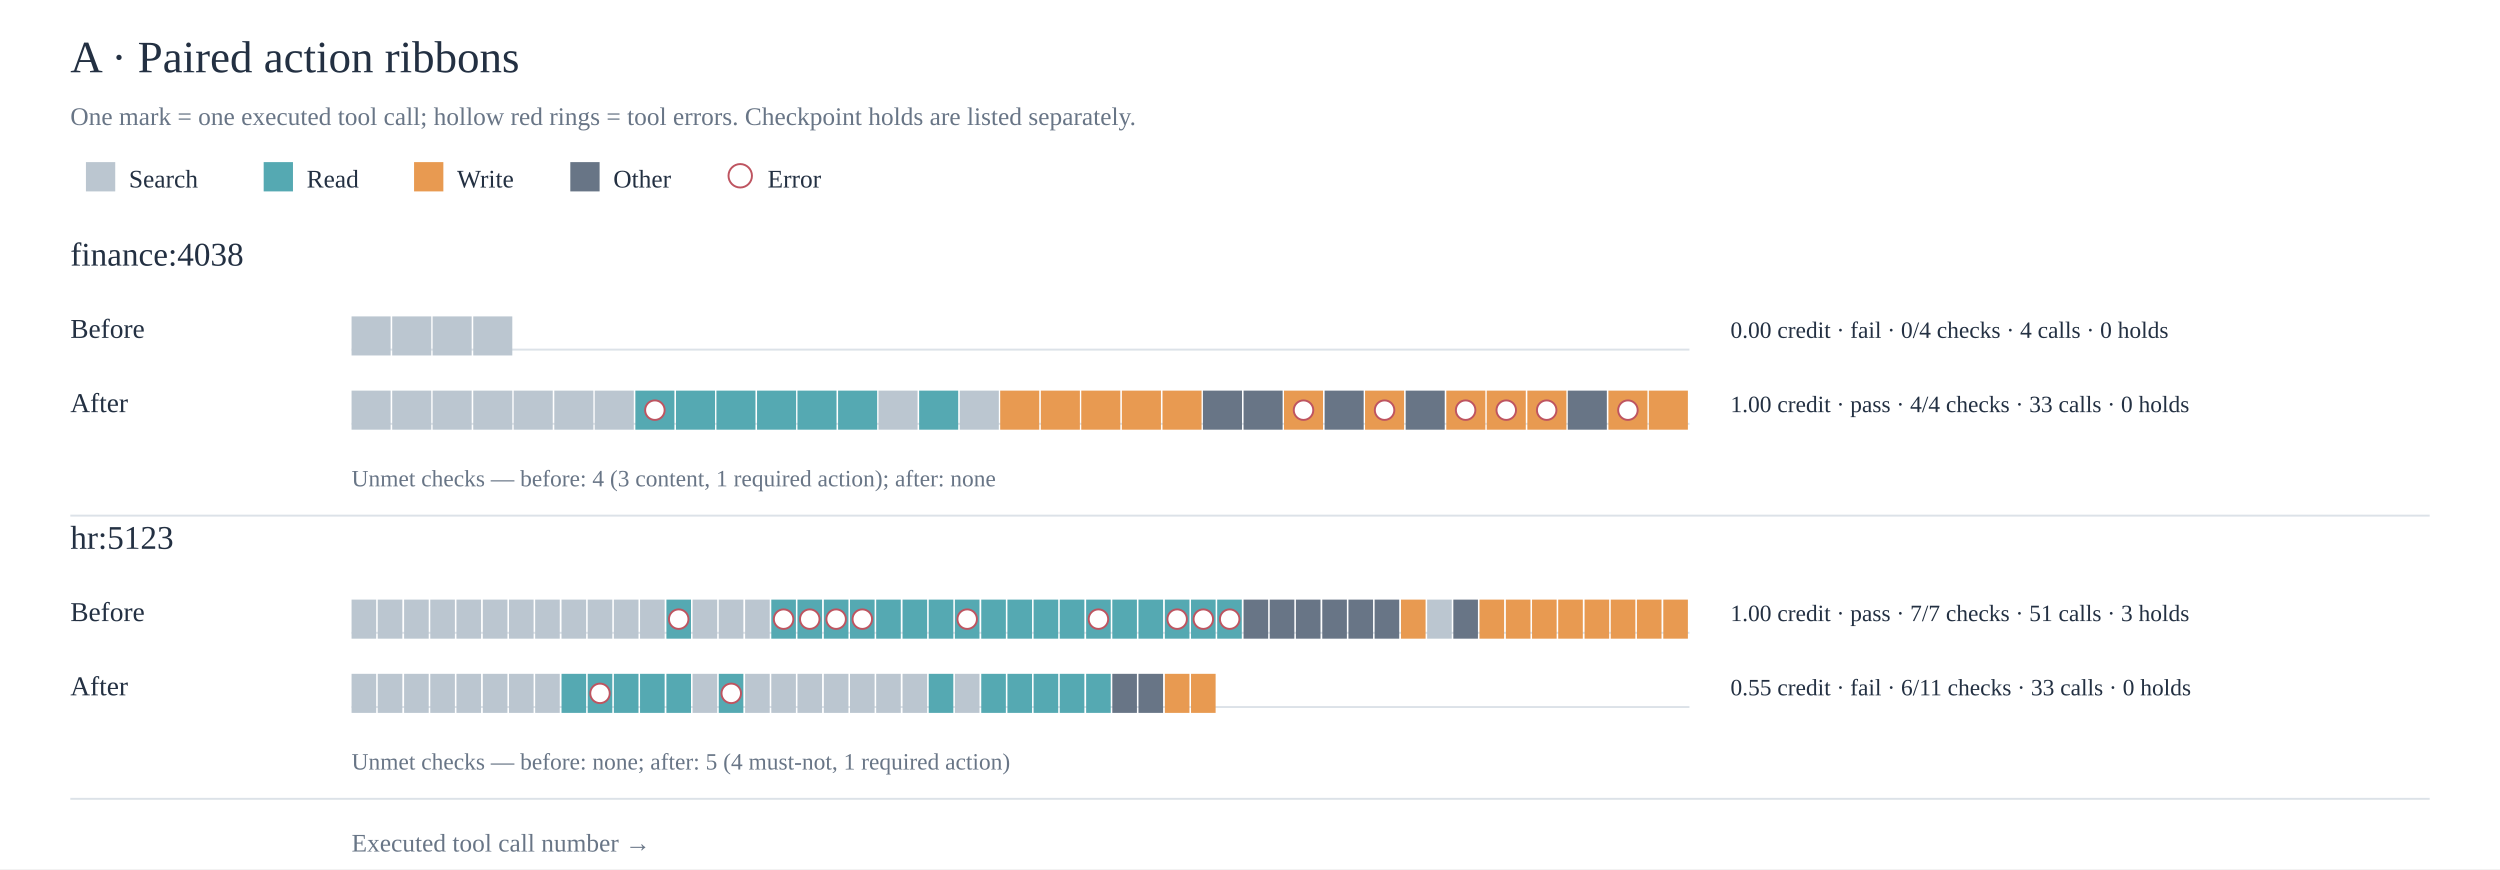
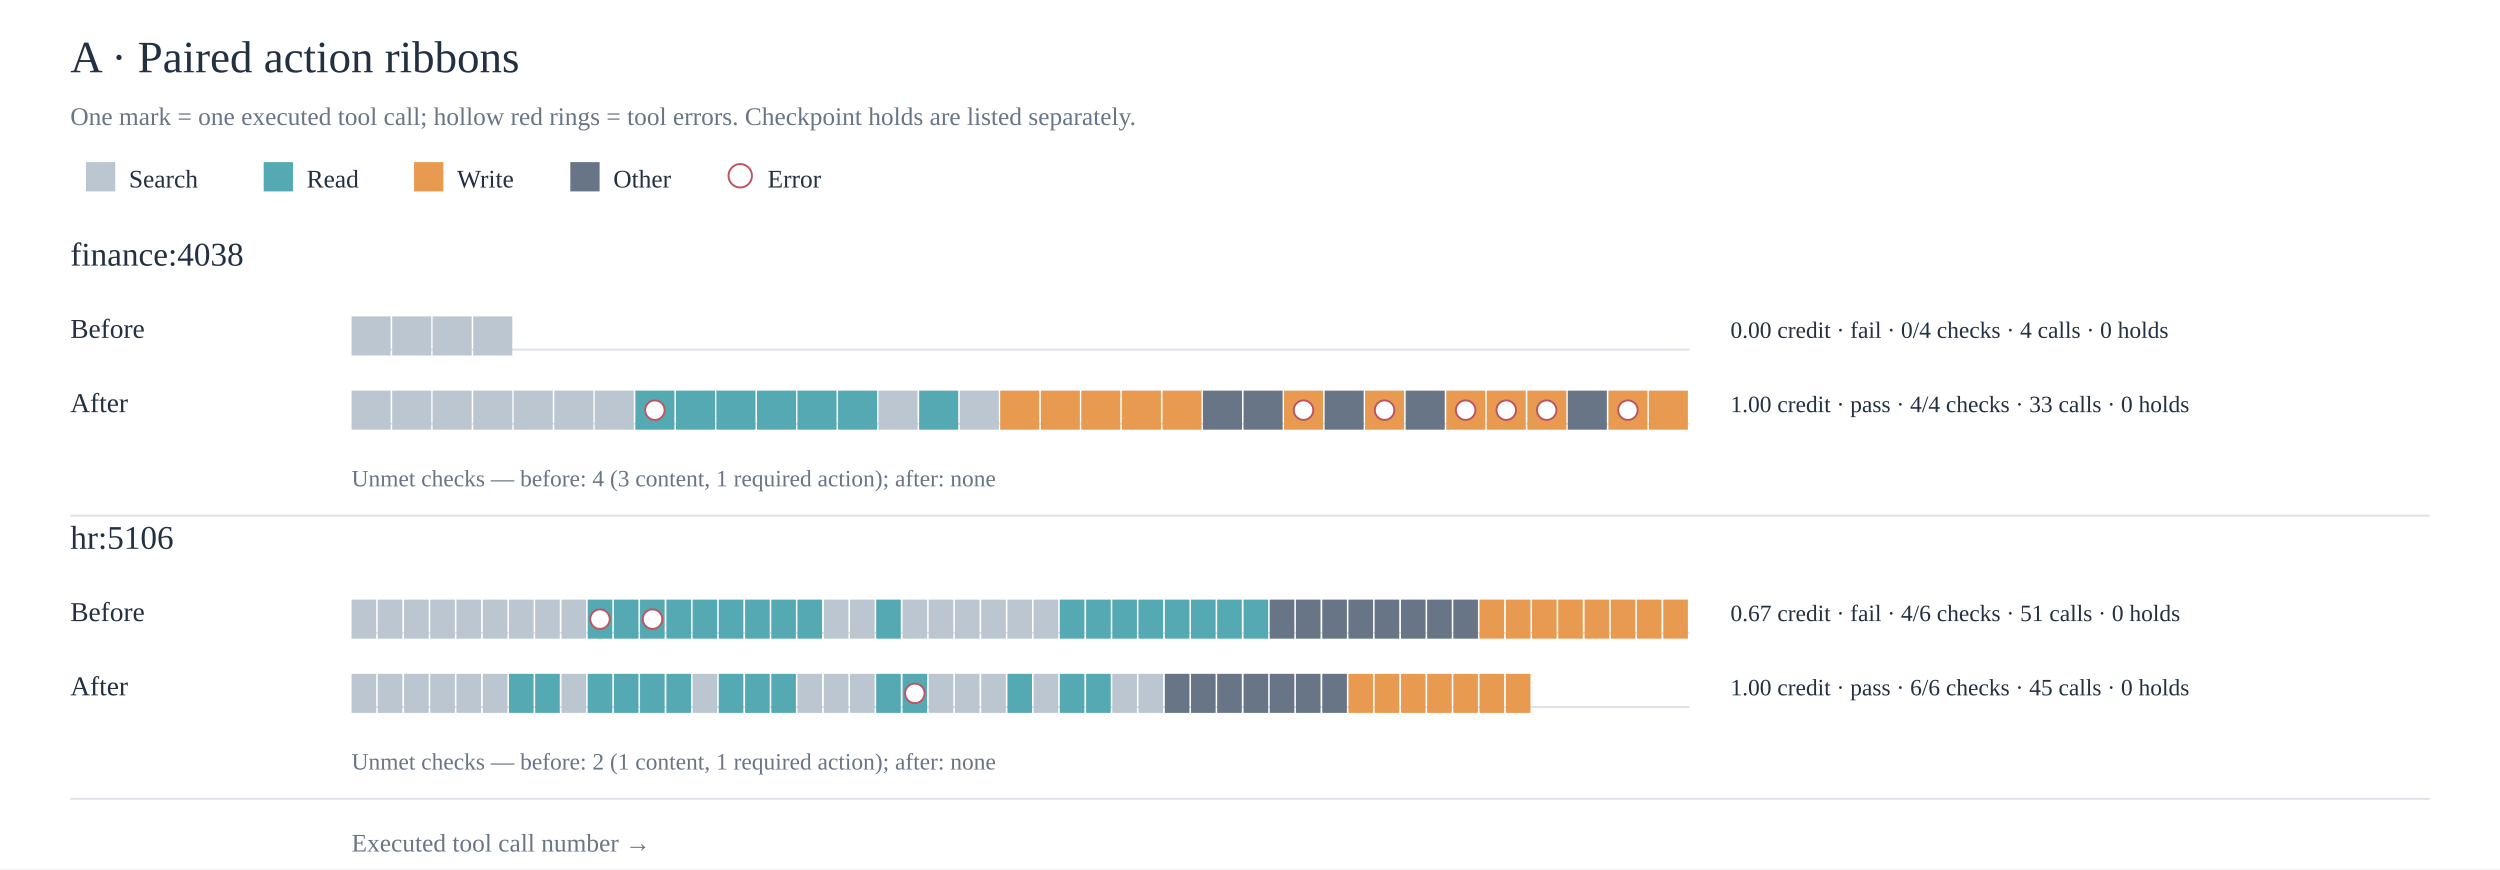
<svg xmlns="http://www.w3.org/2000/svg" width="1280" height="445" viewBox="0 0 1280 445" role="img" aria-label="Paired action ribbons for two AutomationBench tasks">
  <rect width="100%" height="100%" fill="white" />
  <text x="36.0" y="37.0" fill="#233042" font-size="23" font-weight="500" text-anchor="start">A  ·  Paired action ribbons</text>
  <text x="36.0" y="64.0" fill="#687586" font-size="13" font-weight="400" text-anchor="start">One mark = one executed tool call; hollow red rings = tool errors. Checkpoint holds are listed separately.</text>
  <rect x="44.0" y="83.0" width="15.0" height="15.0" fill="#bbc6d0" />
  <text x="66.0" y="96.0" fill="#233042" font-size="13" font-weight="400" text-anchor="start">Search</text>
  <rect x="135.0" y="83.0" width="15.0" height="15.0" fill="#55a9b2" />
  <text x="157.0" y="96.0" fill="#233042" font-size="13" font-weight="400" text-anchor="start">Read</text>
  <rect x="212.0" y="83.0" width="15.0" height="15.0" fill="#e89a51" />
  <text x="234.0" y="96.0" fill="#233042" font-size="13" font-weight="400" text-anchor="start">Write</text>
  <rect x="292.0" y="83.0" width="15.0" height="15.0" fill="#687586" />
  <text x="314.0" y="96.0" fill="#233042" font-size="13" font-weight="400" text-anchor="start">Other</text>
  <circle cx="379.0" cy="90.0" r="6" fill="white" stroke="#be5460" />
  <text x="393.0" y="96.0" fill="#233042" font-size="13" font-weight="400" text-anchor="start">Error</text>
  <text x="36.0" y="136.0" fill="#233042" font-size="17" font-weight="500" text-anchor="start">finance:4038</text>
  <text x="36.0" y="173.0" fill="#233042" font-size="14" font-weight="400" text-anchor="start">Before</text>
  <line x1="180.0" y1="179.0" x2="865.0" y2="179.0" stroke="#dce2e8" stroke-width="1" />
  <rect x="180.0" y="162.0" width="20.0" height="20.0" fill="#bbc6d0" />
  <rect x="200.8" y="162.0" width="20.0" height="20.0" fill="#bbc6d0" />
  <rect x="221.5" y="162.0" width="20.0" height="20.0" fill="#bbc6d0" />
  <rect x="242.3" y="162.0" width="20.0" height="20.0" fill="#bbc6d0" />
  <text x="886.0" y="173.0" fill="#233042" font-size="12" font-weight="400" text-anchor="start">0.00 credit · fail · 0/4 checks · 4 calls · 0 holds</text>
  <text x="36.0" y="211.0" fill="#233042" font-size="14" font-weight="400" text-anchor="start">After</text>
  <line x1="180.0" y1="217.0" x2="865.0" y2="217.0" stroke="#dce2e8" stroke-width="1" />
  <rect x="180.0" y="200.0" width="20.0" height="20.0" fill="#bbc6d0" />
  <rect x="200.8" y="200.0" width="20.0" height="20.0" fill="#bbc6d0" />
  <rect x="221.5" y="200.0" width="20.0" height="20.0" fill="#bbc6d0" />
  <rect x="242.3" y="200.0" width="20.0" height="20.0" fill="#bbc6d0" />
  <rect x="263.0" y="200.0" width="20.0" height="20.0" fill="#bbc6d0" />
  <rect x="283.8" y="200.0" width="20.0" height="20.0" fill="#bbc6d0" />
  <rect x="304.5" y="200.0" width="20.0" height="20.0" fill="#bbc6d0" />
  <rect x="325.3" y="200.0" width="20.0" height="20.0" fill="#55a9b2" />
  <circle cx="335.3" cy="210.0" r="5" fill="white" stroke="#be5460" />
  <rect x="346.1" y="200.0" width="20.0" height="20.0" fill="#55a9b2" />
  <rect x="366.8" y="200.0" width="20.0" height="20.0" fill="#55a9b2" />
  <rect x="387.6" y="200.0" width="20.0" height="20.0" fill="#55a9b2" />
  <rect x="408.3" y="200.0" width="20.0" height="20.0" fill="#55a9b2" />
  <rect x="429.1" y="200.0" width="20.0" height="20.0" fill="#55a9b2" />
  <rect x="449.8" y="200.0" width="20.0" height="20.0" fill="#bbc6d0" />
  <rect x="470.6" y="200.0" width="20.0" height="20.0" fill="#55a9b2" />
  <rect x="491.4" y="200.0" width="20.0" height="20.0" fill="#bbc6d0" />
  <rect x="512.1" y="200.0" width="20.0" height="20.0" fill="#e89a51" />
  <rect x="532.9" y="200.0" width="20.0" height="20.0" fill="#e89a51" />
  <rect x="553.6" y="200.0" width="20.0" height="20.0" fill="#e89a51" />
  <rect x="574.4" y="200.0" width="20.0" height="20.0" fill="#e89a51" />
  <rect x="595.2" y="200.0" width="20.0" height="20.0" fill="#e89a51" />
  <rect x="615.9" y="200.0" width="20.0" height="20.0" fill="#687586" />
  <rect x="636.7" y="200.0" width="20.0" height="20.0" fill="#687586" />
  <rect x="657.4" y="200.0" width="20.0" height="20.0" fill="#e89a51" />
  <circle cx="667.4" cy="210.0" r="5" fill="white" stroke="#be5460" />
  <rect x="678.2" y="200.0" width="20.0" height="20.0" fill="#687586" />
  <rect x="698.9" y="200.0" width="20.0" height="20.0" fill="#e89a51" />
  <circle cx="708.9" cy="210.0" r="5" fill="white" stroke="#be5460" />
  <rect x="719.7" y="200.0" width="20.0" height="20.0" fill="#687586" />
  <rect x="740.5" y="200.0" width="20.0" height="20.0" fill="#e89a51" />
  <circle cx="750.4" cy="210.0" r="5" fill="white" stroke="#be5460" />
  <rect x="761.2" y="200.0" width="20.0" height="20.0" fill="#e89a51" />
  <circle cx="771.2" cy="210.0" r="5" fill="white" stroke="#be5460" />
  <rect x="782.0" y="200.0" width="20.0" height="20.0" fill="#e89a51" />
  <circle cx="791.9" cy="210.0" r="5" fill="white" stroke="#be5460" />
  <rect x="802.7" y="200.0" width="20.0" height="20.0" fill="#687586" />
  <rect x="823.5" y="200.0" width="20.0" height="20.0" fill="#e89a51" />
  <circle cx="833.5" cy="210.0" r="5" fill="white" stroke="#be5460" />
  <rect x="844.2" y="200.0" width="20.0" height="20.0" fill="#e89a51" />
  <text x="886.0" y="211.0" fill="#233042" font-size="12" font-weight="400" text-anchor="start">1.00 credit · pass · 4/4 checks · 33 calls · 0 holds</text>
  <text x="180.0" y="249.0" fill="#687586" font-size="12" font-weight="400" text-anchor="start">Unmet checks — before: 4 (3 content, 1 required action); after: none</text>
  <line x1="36.0" y1="264.0" x2="1244.0" y2="264.0" stroke="#dce2e8" stroke-width="1" />
-   <text x="36.0" y="281.0" fill="#233042" font-size="17" font-weight="500" text-anchor="start">hr:5123</text>
+   <text x="36.0" y="281.0" fill="#233042" font-size="17" font-weight="500" text-anchor="start">hr:5106</text>
  <text x="36.0" y="318.0" fill="#233042" font-size="14" font-weight="400" text-anchor="start">Before</text>
  <line x1="180.0" y1="324.0" x2="865.0" y2="324.0" stroke="#dce2e8" stroke-width="1" />
  <rect x="180.0" y="307.0" width="12.6" height="20.0" fill="#bbc6d0" />
  <rect x="193.4" y="307.0" width="12.6" height="20.0" fill="#bbc6d0" />
  <rect x="206.9" y="307.0" width="12.6" height="20.0" fill="#bbc6d0" />
  <rect x="220.3" y="307.0" width="12.6" height="20.0" fill="#bbc6d0" />
  <rect x="233.7" y="307.0" width="12.6" height="20.0" fill="#bbc6d0" />
  <rect x="247.2" y="307.0" width="12.6" height="20.0" fill="#bbc6d0" />
  <rect x="260.6" y="307.0" width="12.6" height="20.0" fill="#bbc6d0" />
  <rect x="274.0" y="307.0" width="12.6" height="20.0" fill="#bbc6d0" />
  <rect x="287.5" y="307.0" width="12.6" height="20.0" fill="#bbc6d0" />
-   <rect x="300.9" y="307.0" width="12.6" height="20.0" fill="#bbc6d0" />
-   <rect x="314.3" y="307.0" width="12.6" height="20.0" fill="#bbc6d0" />
-   <rect x="327.7" y="307.0" width="12.6" height="20.0" fill="#bbc6d0" />
+   <rect x="300.9" y="307.0" width="12.6" height="20.0" fill="#55a9b2" />
+   <circle cx="307.2" cy="317.0" r="5" fill="white" stroke="#be5460" />
+   <rect x="314.3" y="307.0" width="12.6" height="20.0" fill="#55a9b2" />
+   <rect x="327.7" y="307.0" width="12.6" height="20.0" fill="#55a9b2" />
+   <circle cx="334.1" cy="317.0" r="5" fill="white" stroke="#be5460" />
  <rect x="341.2" y="307.0" width="12.6" height="20.0" fill="#55a9b2" />
-   <circle cx="347.5" cy="317.0" r="5" fill="white" stroke="#be5460" />
-   <rect x="354.6" y="307.0" width="12.6" height="20.0" fill="#bbc6d0" />
-   <rect x="368.0" y="307.0" width="12.6" height="20.0" fill="#bbc6d0" />
-   <rect x="381.5" y="307.0" width="12.6" height="20.0" fill="#bbc6d0" />
+   <rect x="354.6" y="307.0" width="12.6" height="20.0" fill="#55a9b2" />
+   <rect x="368.0" y="307.0" width="12.6" height="20.0" fill="#55a9b2" />
+   <rect x="381.5" y="307.0" width="12.6" height="20.0" fill="#55a9b2" />
  <rect x="394.9" y="307.0" width="12.6" height="20.0" fill="#55a9b2" />
-   <circle cx="401.2" cy="317.0" r="5" fill="white" stroke="#be5460" />
  <rect x="408.3" y="307.0" width="12.6" height="20.0" fill="#55a9b2" />
-   <circle cx="414.6" cy="317.0" r="5" fill="white" stroke="#be5460" />
-   <rect x="421.8" y="307.0" width="12.6" height="20.0" fill="#55a9b2" />
-   <circle cx="428.1" cy="317.0" r="5" fill="white" stroke="#be5460" />
-   <rect x="435.2" y="307.0" width="12.6" height="20.0" fill="#55a9b2" />
-   <circle cx="441.5" cy="317.0" r="5" fill="white" stroke="#be5460" />
+   <rect x="421.8" y="307.0" width="12.6" height="20.0" fill="#bbc6d0" />
+   <rect x="435.2" y="307.0" width="12.6" height="20.0" fill="#bbc6d0" />
  <rect x="448.6" y="307.0" width="12.6" height="20.0" fill="#55a9b2" />
-   <rect x="462.1" y="307.0" width="12.6" height="20.0" fill="#55a9b2" />
-   <rect x="475.5" y="307.0" width="12.6" height="20.0" fill="#55a9b2" />
-   <rect x="488.9" y="307.0" width="12.6" height="20.0" fill="#55a9b2" />
-   <circle cx="495.2" cy="317.0" r="5" fill="white" stroke="#be5460" />
-   <rect x="502.4" y="307.0" width="12.6" height="20.0" fill="#55a9b2" />
-   <rect x="515.8" y="307.0" width="12.6" height="20.0" fill="#55a9b2" />
-   <rect x="529.2" y="307.0" width="12.6" height="20.0" fill="#55a9b2" />
+   <rect x="462.1" y="307.0" width="12.6" height="20.0" fill="#bbc6d0" />
+   <rect x="475.5" y="307.0" width="12.6" height="20.0" fill="#bbc6d0" />
+   <rect x="488.9" y="307.0" width="12.6" height="20.0" fill="#bbc6d0" />
+   <rect x="502.4" y="307.0" width="12.6" height="20.0" fill="#bbc6d0" />
+   <rect x="515.8" y="307.0" width="12.6" height="20.0" fill="#bbc6d0" />
+   <rect x="529.2" y="307.0" width="12.6" height="20.0" fill="#bbc6d0" />
  <rect x="542.6" y="307.0" width="12.6" height="20.0" fill="#55a9b2" />
  <rect x="556.1" y="307.0" width="12.6" height="20.0" fill="#55a9b2" />
-   <circle cx="562.4" cy="317.0" r="5" fill="white" stroke="#be5460" />
  <rect x="569.5" y="307.0" width="12.6" height="20.0" fill="#55a9b2" />
  <rect x="582.9" y="307.0" width="12.6" height="20.0" fill="#55a9b2" />
  <rect x="596.4" y="307.0" width="12.6" height="20.0" fill="#55a9b2" />
-   <circle cx="602.7" cy="317.0" r="5" fill="white" stroke="#be5460" />
  <rect x="609.8" y="307.0" width="12.6" height="20.0" fill="#55a9b2" />
-   <circle cx="616.1" cy="317.0" r="5" fill="white" stroke="#be5460" />
  <rect x="623.2" y="307.0" width="12.6" height="20.0" fill="#55a9b2" />
-   <circle cx="629.6" cy="317.0" r="5" fill="white" stroke="#be5460" />
-   <rect x="636.7" y="307.0" width="12.6" height="20.0" fill="#687586" />
+   <rect x="636.7" y="307.0" width="12.6" height="20.0" fill="#55a9b2" />
  <rect x="650.1" y="307.0" width="12.6" height="20.0" fill="#687586" />
  <rect x="663.5" y="307.0" width="12.6" height="20.0" fill="#687586" />
  <rect x="677.0" y="307.0" width="12.6" height="20.0" fill="#687586" />
  <rect x="690.4" y="307.0" width="12.6" height="20.0" fill="#687586" />
  <rect x="703.8" y="307.0" width="12.6" height="20.0" fill="#687586" />
-   <rect x="717.3" y="307.0" width="12.6" height="20.0" fill="#e89a51" />
-   <rect x="730.7" y="307.0" width="12.6" height="20.0" fill="#bbc6d0" />
+   <rect x="717.3" y="307.0" width="12.6" height="20.0" fill="#687586" />
+   <rect x="730.7" y="307.0" width="12.6" height="20.0" fill="#687586" />
  <rect x="744.1" y="307.0" width="12.6" height="20.0" fill="#687586" />
  <rect x="757.5" y="307.0" width="12.6" height="20.0" fill="#e89a51" />
  <rect x="771.0" y="307.0" width="12.6" height="20.0" fill="#e89a51" />
  <rect x="784.4" y="307.0" width="12.6" height="20.0" fill="#e89a51" />
  <rect x="797.8" y="307.0" width="12.6" height="20.0" fill="#e89a51" />
  <rect x="811.3" y="307.0" width="12.6" height="20.0" fill="#e89a51" />
  <rect x="824.7" y="307.0" width="12.6" height="20.0" fill="#e89a51" />
  <rect x="838.1" y="307.0" width="12.6" height="20.0" fill="#e89a51" />
  <rect x="851.6" y="307.0" width="12.6" height="20.0" fill="#e89a51" />
-   <text x="886.0" y="318.0" fill="#233042" font-size="12" font-weight="400" text-anchor="start">1.00 credit · pass · 7/7 checks · 51 calls · 3 holds</text>
+   <text x="886.0" y="318.0" fill="#233042" font-size="12" font-weight="400" text-anchor="start">0.67 credit · fail · 4/6 checks · 51 calls · 0 holds</text>
  <text x="36.0" y="356.0" fill="#233042" font-size="14" font-weight="400" text-anchor="start">After</text>
  <line x1="180.0" y1="362.0" x2="865.0" y2="362.0" stroke="#dce2e8" stroke-width="1" />
  <rect x="180.0" y="345.0" width="12.6" height="20.0" fill="#bbc6d0" />
  <rect x="193.4" y="345.0" width="12.6" height="20.0" fill="#bbc6d0" />
  <rect x="206.9" y="345.0" width="12.6" height="20.0" fill="#bbc6d0" />
  <rect x="220.3" y="345.0" width="12.6" height="20.0" fill="#bbc6d0" />
  <rect x="233.7" y="345.0" width="12.6" height="20.0" fill="#bbc6d0" />
  <rect x="247.2" y="345.0" width="12.6" height="20.0" fill="#bbc6d0" />
-   <rect x="260.6" y="345.0" width="12.6" height="20.0" fill="#bbc6d0" />
-   <rect x="274.0" y="345.0" width="12.6" height="20.0" fill="#bbc6d0" />
-   <rect x="287.5" y="345.0" width="12.6" height="20.0" fill="#55a9b2" />
+   <rect x="260.6" y="345.0" width="12.6" height="20.0" fill="#55a9b2" />
+   <rect x="274.0" y="345.0" width="12.6" height="20.0" fill="#55a9b2" />
+   <rect x="287.5" y="345.0" width="12.6" height="20.0" fill="#bbc6d0" />
  <rect x="300.9" y="345.0" width="12.6" height="20.0" fill="#55a9b2" />
-   <circle cx="307.2" cy="355.0" r="5" fill="white" stroke="#be5460" />
  <rect x="314.3" y="345.0" width="12.6" height="20.0" fill="#55a9b2" />
  <rect x="327.7" y="345.0" width="12.6" height="20.0" fill="#55a9b2" />
  <rect x="341.2" y="345.0" width="12.6" height="20.0" fill="#55a9b2" />
  <rect x="354.6" y="345.0" width="12.6" height="20.0" fill="#bbc6d0" />
  <rect x="368.0" y="345.0" width="12.6" height="20.0" fill="#55a9b2" />
-   <circle cx="374.4" cy="355.0" r="5" fill="white" stroke="#be5460" />
-   <rect x="381.5" y="345.0" width="12.6" height="20.0" fill="#bbc6d0" />
-   <rect x="394.9" y="345.0" width="12.6" height="20.0" fill="#bbc6d0" />
+   <rect x="381.5" y="345.0" width="12.6" height="20.0" fill="#55a9b2" />
+   <rect x="394.9" y="345.0" width="12.6" height="20.0" fill="#55a9b2" />
  <rect x="408.3" y="345.0" width="12.6" height="20.0" fill="#bbc6d0" />
  <rect x="421.8" y="345.0" width="12.6" height="20.0" fill="#bbc6d0" />
  <rect x="435.2" y="345.0" width="12.6" height="20.0" fill="#bbc6d0" />
-   <rect x="448.6" y="345.0" width="12.6" height="20.0" fill="#bbc6d0" />
-   <rect x="462.1" y="345.0" width="12.6" height="20.0" fill="#bbc6d0" />
-   <rect x="475.5" y="345.0" width="12.6" height="20.0" fill="#55a9b2" />
+   <rect x="448.6" y="345.0" width="12.6" height="20.0" fill="#55a9b2" />
+   <rect x="462.1" y="345.0" width="12.6" height="20.0" fill="#55a9b2" />
+   <circle cx="468.4" cy="355.0" r="5" fill="white" stroke="#be5460" />
+   <rect x="475.5" y="345.0" width="12.6" height="20.0" fill="#bbc6d0" />
  <rect x="488.9" y="345.0" width="12.6" height="20.0" fill="#bbc6d0" />
-   <rect x="502.4" y="345.0" width="12.6" height="20.0" fill="#55a9b2" />
+   <rect x="502.4" y="345.0" width="12.6" height="20.0" fill="#bbc6d0" />
  <rect x="515.8" y="345.0" width="12.6" height="20.0" fill="#55a9b2" />
-   <rect x="529.2" y="345.0" width="12.6" height="20.0" fill="#55a9b2" />
+   <rect x="529.2" y="345.0" width="12.6" height="20.0" fill="#bbc6d0" />
  <rect x="542.6" y="345.0" width="12.6" height="20.0" fill="#55a9b2" />
  <rect x="556.1" y="345.0" width="12.6" height="20.0" fill="#55a9b2" />
-   <rect x="569.5" y="345.0" width="12.6" height="20.0" fill="#687586" />
-   <rect x="582.9" y="345.0" width="12.6" height="20.0" fill="#687586" />
-   <rect x="596.4" y="345.0" width="12.6" height="20.0" fill="#e89a51" />
-   <rect x="609.8" y="345.0" width="12.6" height="20.0" fill="#e89a51" />
-   <text x="886.0" y="356.0" fill="#233042" font-size="12" font-weight="400" text-anchor="start">0.55 credit · fail · 6/11 checks · 33 calls · 0 holds</text>
-   <text x="180.0" y="394.0" fill="#687586" font-size="12" font-weight="400" text-anchor="start">Unmet checks — before: none; after: 5 (4 must-not, 1 required action)</text>
+   <rect x="569.5" y="345.0" width="12.6" height="20.0" fill="#bbc6d0" />
+   <rect x="582.9" y="345.0" width="12.6" height="20.0" fill="#bbc6d0" />
+   <rect x="596.4" y="345.0" width="12.6" height="20.0" fill="#687586" />
+   <rect x="609.8" y="345.0" width="12.6" height="20.0" fill="#687586" />
+   <rect x="623.2" y="345.0" width="12.6" height="20.0" fill="#687586" />
+   <rect x="636.7" y="345.0" width="12.6" height="20.0" fill="#687586" />
+   <rect x="650.1" y="345.0" width="12.6" height="20.0" fill="#687586" />
+   <rect x="663.5" y="345.0" width="12.6" height="20.0" fill="#687586" />
+   <rect x="677.0" y="345.0" width="12.6" height="20.0" fill="#687586" />
+   <rect x="690.4" y="345.0" width="12.6" height="20.0" fill="#e89a51" />
+   <rect x="703.8" y="345.0" width="12.6" height="20.0" fill="#e89a51" />
+   <rect x="717.3" y="345.0" width="12.6" height="20.0" fill="#e89a51" />
+   <rect x="730.7" y="345.0" width="12.6" height="20.0" fill="#e89a51" />
+   <rect x="744.1" y="345.0" width="12.6" height="20.0" fill="#e89a51" />
+   <rect x="757.5" y="345.0" width="12.6" height="20.0" fill="#e89a51" />
+   <rect x="771.0" y="345.0" width="12.6" height="20.0" fill="#e89a51" />
+   <text x="886.0" y="356.0" fill="#233042" font-size="12" font-weight="400" text-anchor="start">1.00 credit · pass · 6/6 checks · 45 calls · 0 holds</text>
+   <text x="180.0" y="394.0" fill="#687586" font-size="12" font-weight="400" text-anchor="start">Unmet checks — before: 2 (1 content, 1 required action); after: none</text>
  <line x1="36.0" y1="409.0" x2="1244.0" y2="409.0" stroke="#dce2e8" stroke-width="1" />
  <text x="180.0" y="436.0" fill="#687586" font-size="13" font-weight="400" text-anchor="start">Executed tool call number →</text>
</svg>
